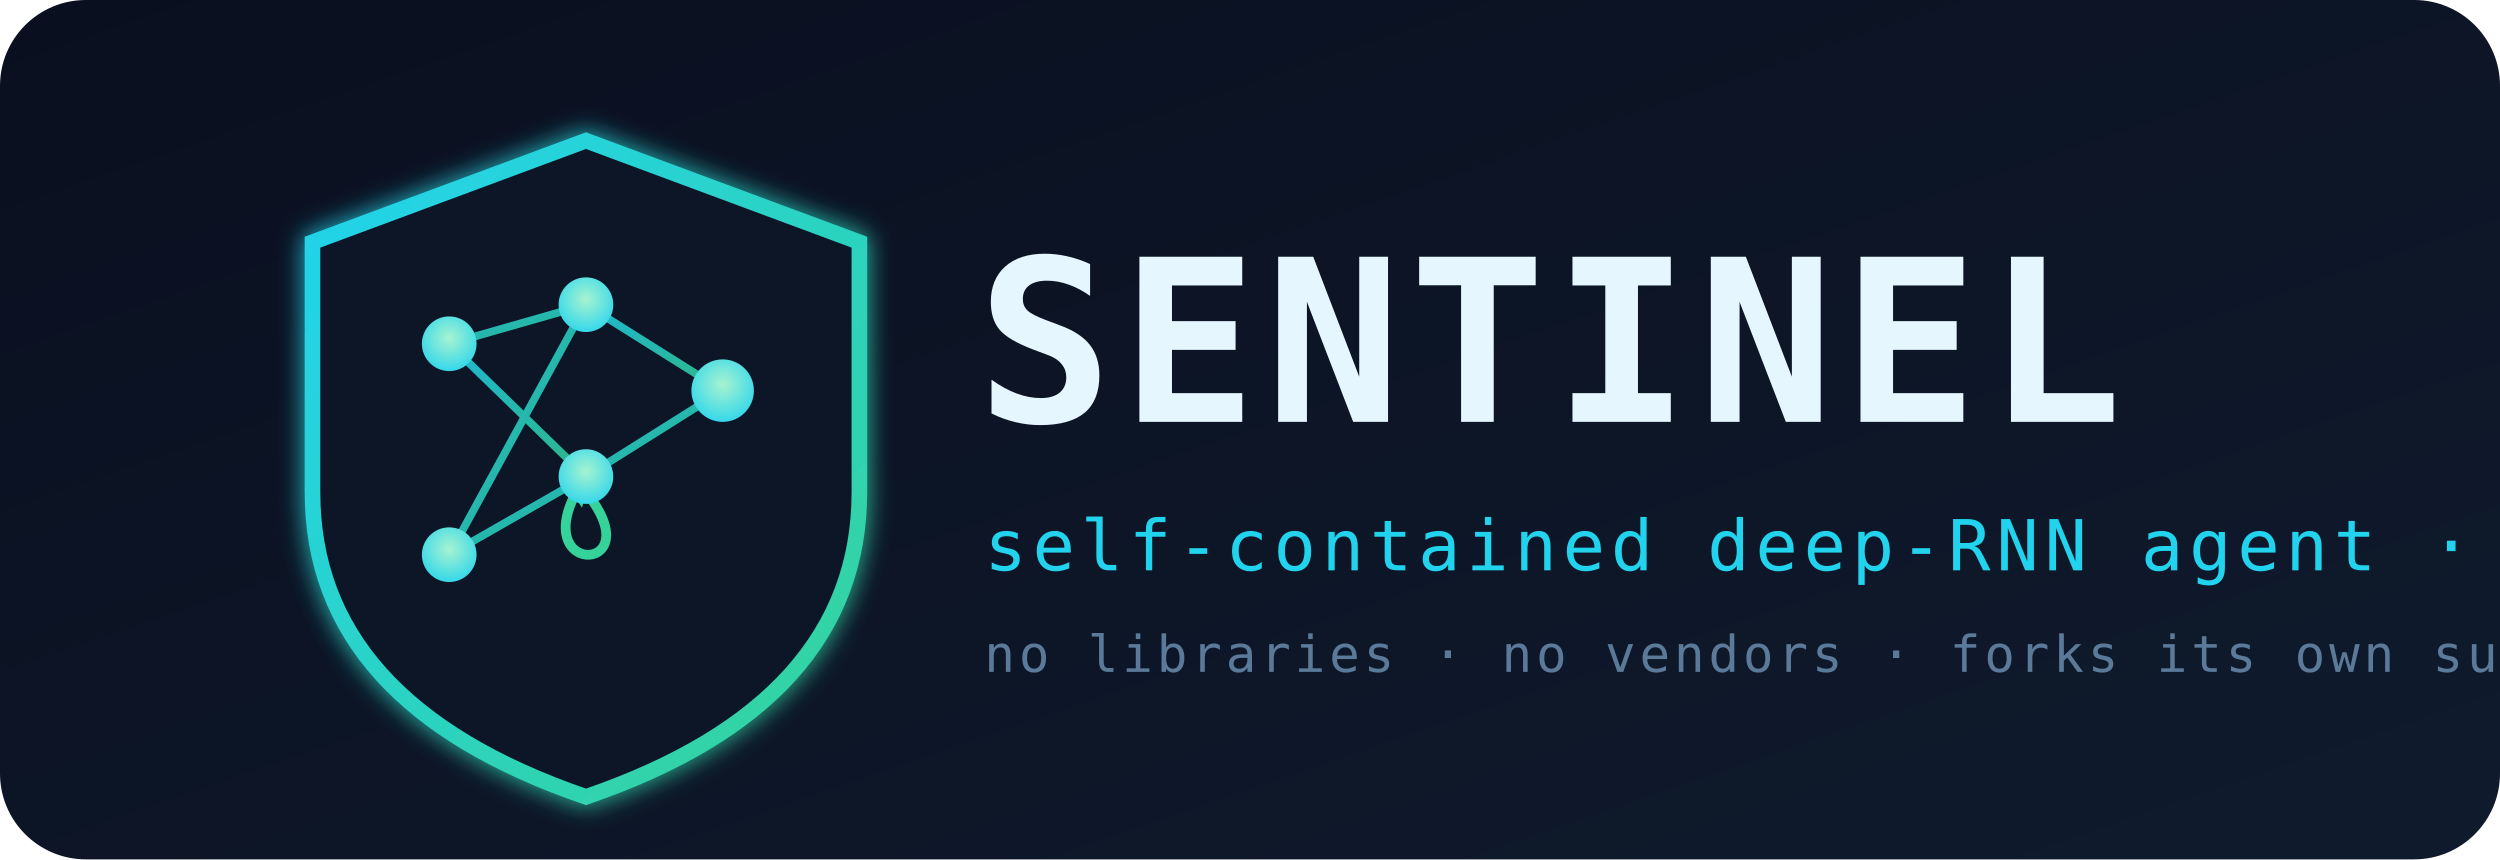
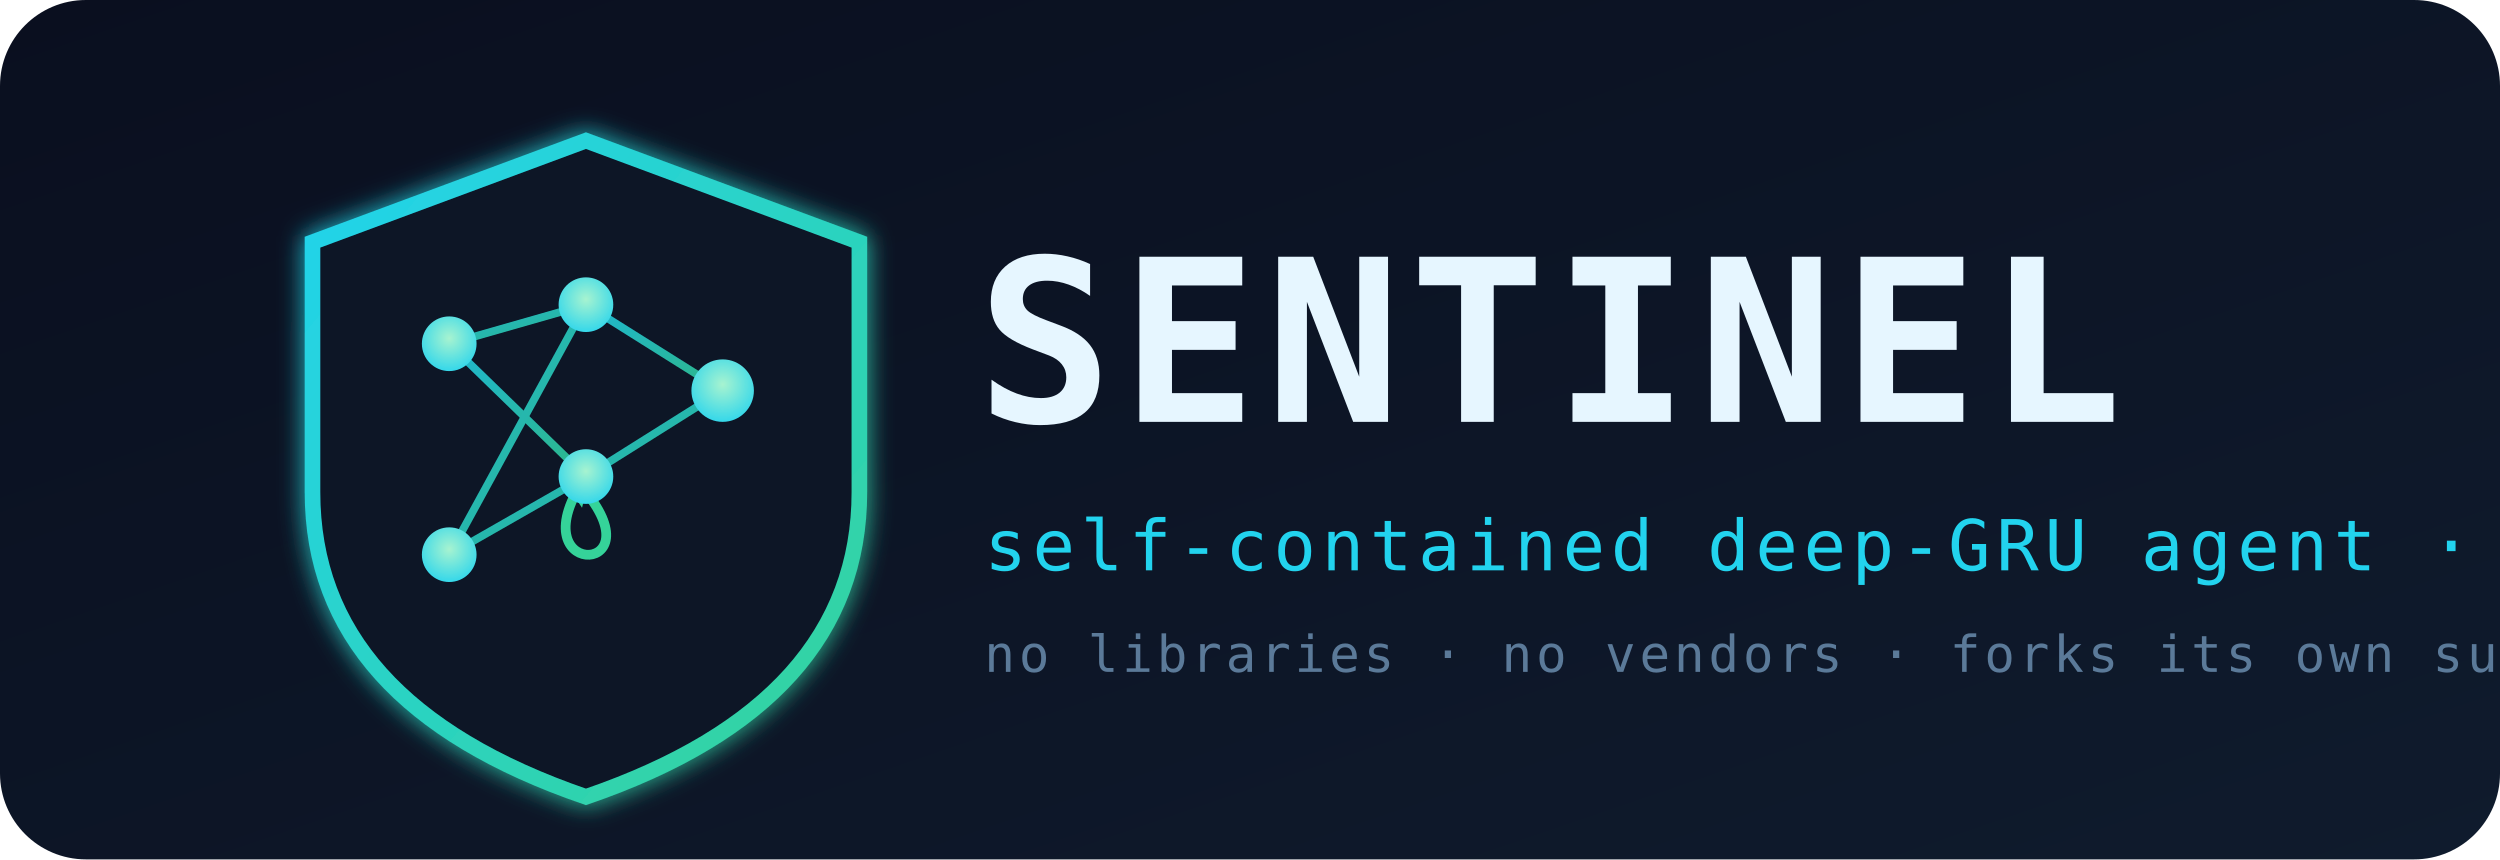
<svg xmlns="http://www.w3.org/2000/svg" viewBox="0 0 640 220" width="640" height="220" role="img" aria-label="Sentinel">
  <defs>
    <linearGradient id="bg" x1="0" y1="0" x2="1" y2="1">
      <stop offset="0" stop-color="#0a0f1f" />
      <stop offset="1" stop-color="#0f1b2d" />
    </linearGradient>
    <linearGradient id="edge" x1="0" y1="0" x2="1" y2="1">
      <stop offset="0" stop-color="#22d3ee" />
      <stop offset="1" stop-color="#34d399" />
    </linearGradient>
    <radialGradient id="node" cx="0.5" cy="0.4" r="0.7">
      <stop offset="0" stop-color="#a7f3d0" />
      <stop offset="1" stop-color="#22d3ee" />
    </radialGradient>
    <filter id="glow" x="-40%" y="-40%" width="180%" height="180%">
      <feGaussianBlur stdDeviation="3.2" result="b" />
      <feMerge>
        <feMergeNode in="b" />
        <feMergeNode in="SourceGraphic" />
      </feMerge>
    </filter>
  </defs>
  <rect x="0" y="0" width="640" height="220" rx="22" fill="url(#bg)" />
  <g transform="translate(70,30)" filter="url(#glow)">
    <path d="M80 6 L150 32 L150 96 Q150 150 80 174 Q10 150 10 96 L10 32 Z" fill="#0b1426" stroke="url(#edge)" stroke-width="4" />
    <g stroke="url(#edge)" stroke-width="2" opacity="0.85">
      <line x1="45" y1="58" x2="80" y2="48" />
      <line x1="45" y1="58" x2="80" y2="92" />
      <line x1="45" y1="112" x2="80" y2="48" />
      <line x1="45" y1="112" x2="80" y2="92" />
      <line x1="80" y1="48" x2="115" y2="70" />
      <line x1="80" y1="92" x2="115" y2="70" />
    </g>
    <path d="M80 92 C 62 118, 98 118, 80 96" fill="none" stroke="#34d399" stroke-width="2.5" stroke-linecap="round" />
    <path d="M80 96 l -5 -2 l 4 6 z" fill="#34d399" />
    <g fill="url(#node)">
      <circle cx="45" cy="58" r="7" />
      <circle cx="45" cy="112" r="7" />
      <circle cx="80" cy="48" r="7" />
      <circle cx="80" cy="92" r="7" />
      <circle cx="115" cy="70" r="8" />
    </g>
  </g>
  <text x="250" y="108" font-family="'JetBrains Mono','SF Mono',Consolas,monospace" font-size="58" font-weight="700" letter-spacing="2" fill="#e6f6ff">SENTINEL</text>
-   <text x="252" y="146" font-family="'JetBrains Mono','SF Mono',Consolas,monospace" font-size="18" letter-spacing="1.5" fill="#22d3ee">self-contained deep-RNN agent · pure C</text>
+   <text x="252" y="146" font-family="'JetBrains Mono','SF Mono',Consolas,monospace" font-size="18" letter-spacing="1.5" fill="#22d3ee">self-contained deep-GRU agent · pure C</text>
  <text x="252" y="172" font-family="'JetBrains Mono','SF Mono',Consolas,monospace" font-size="13" letter-spacing="1" fill="#5b7a99">no libraries · no vendors · forks its own sub-agents</text>
</svg>
